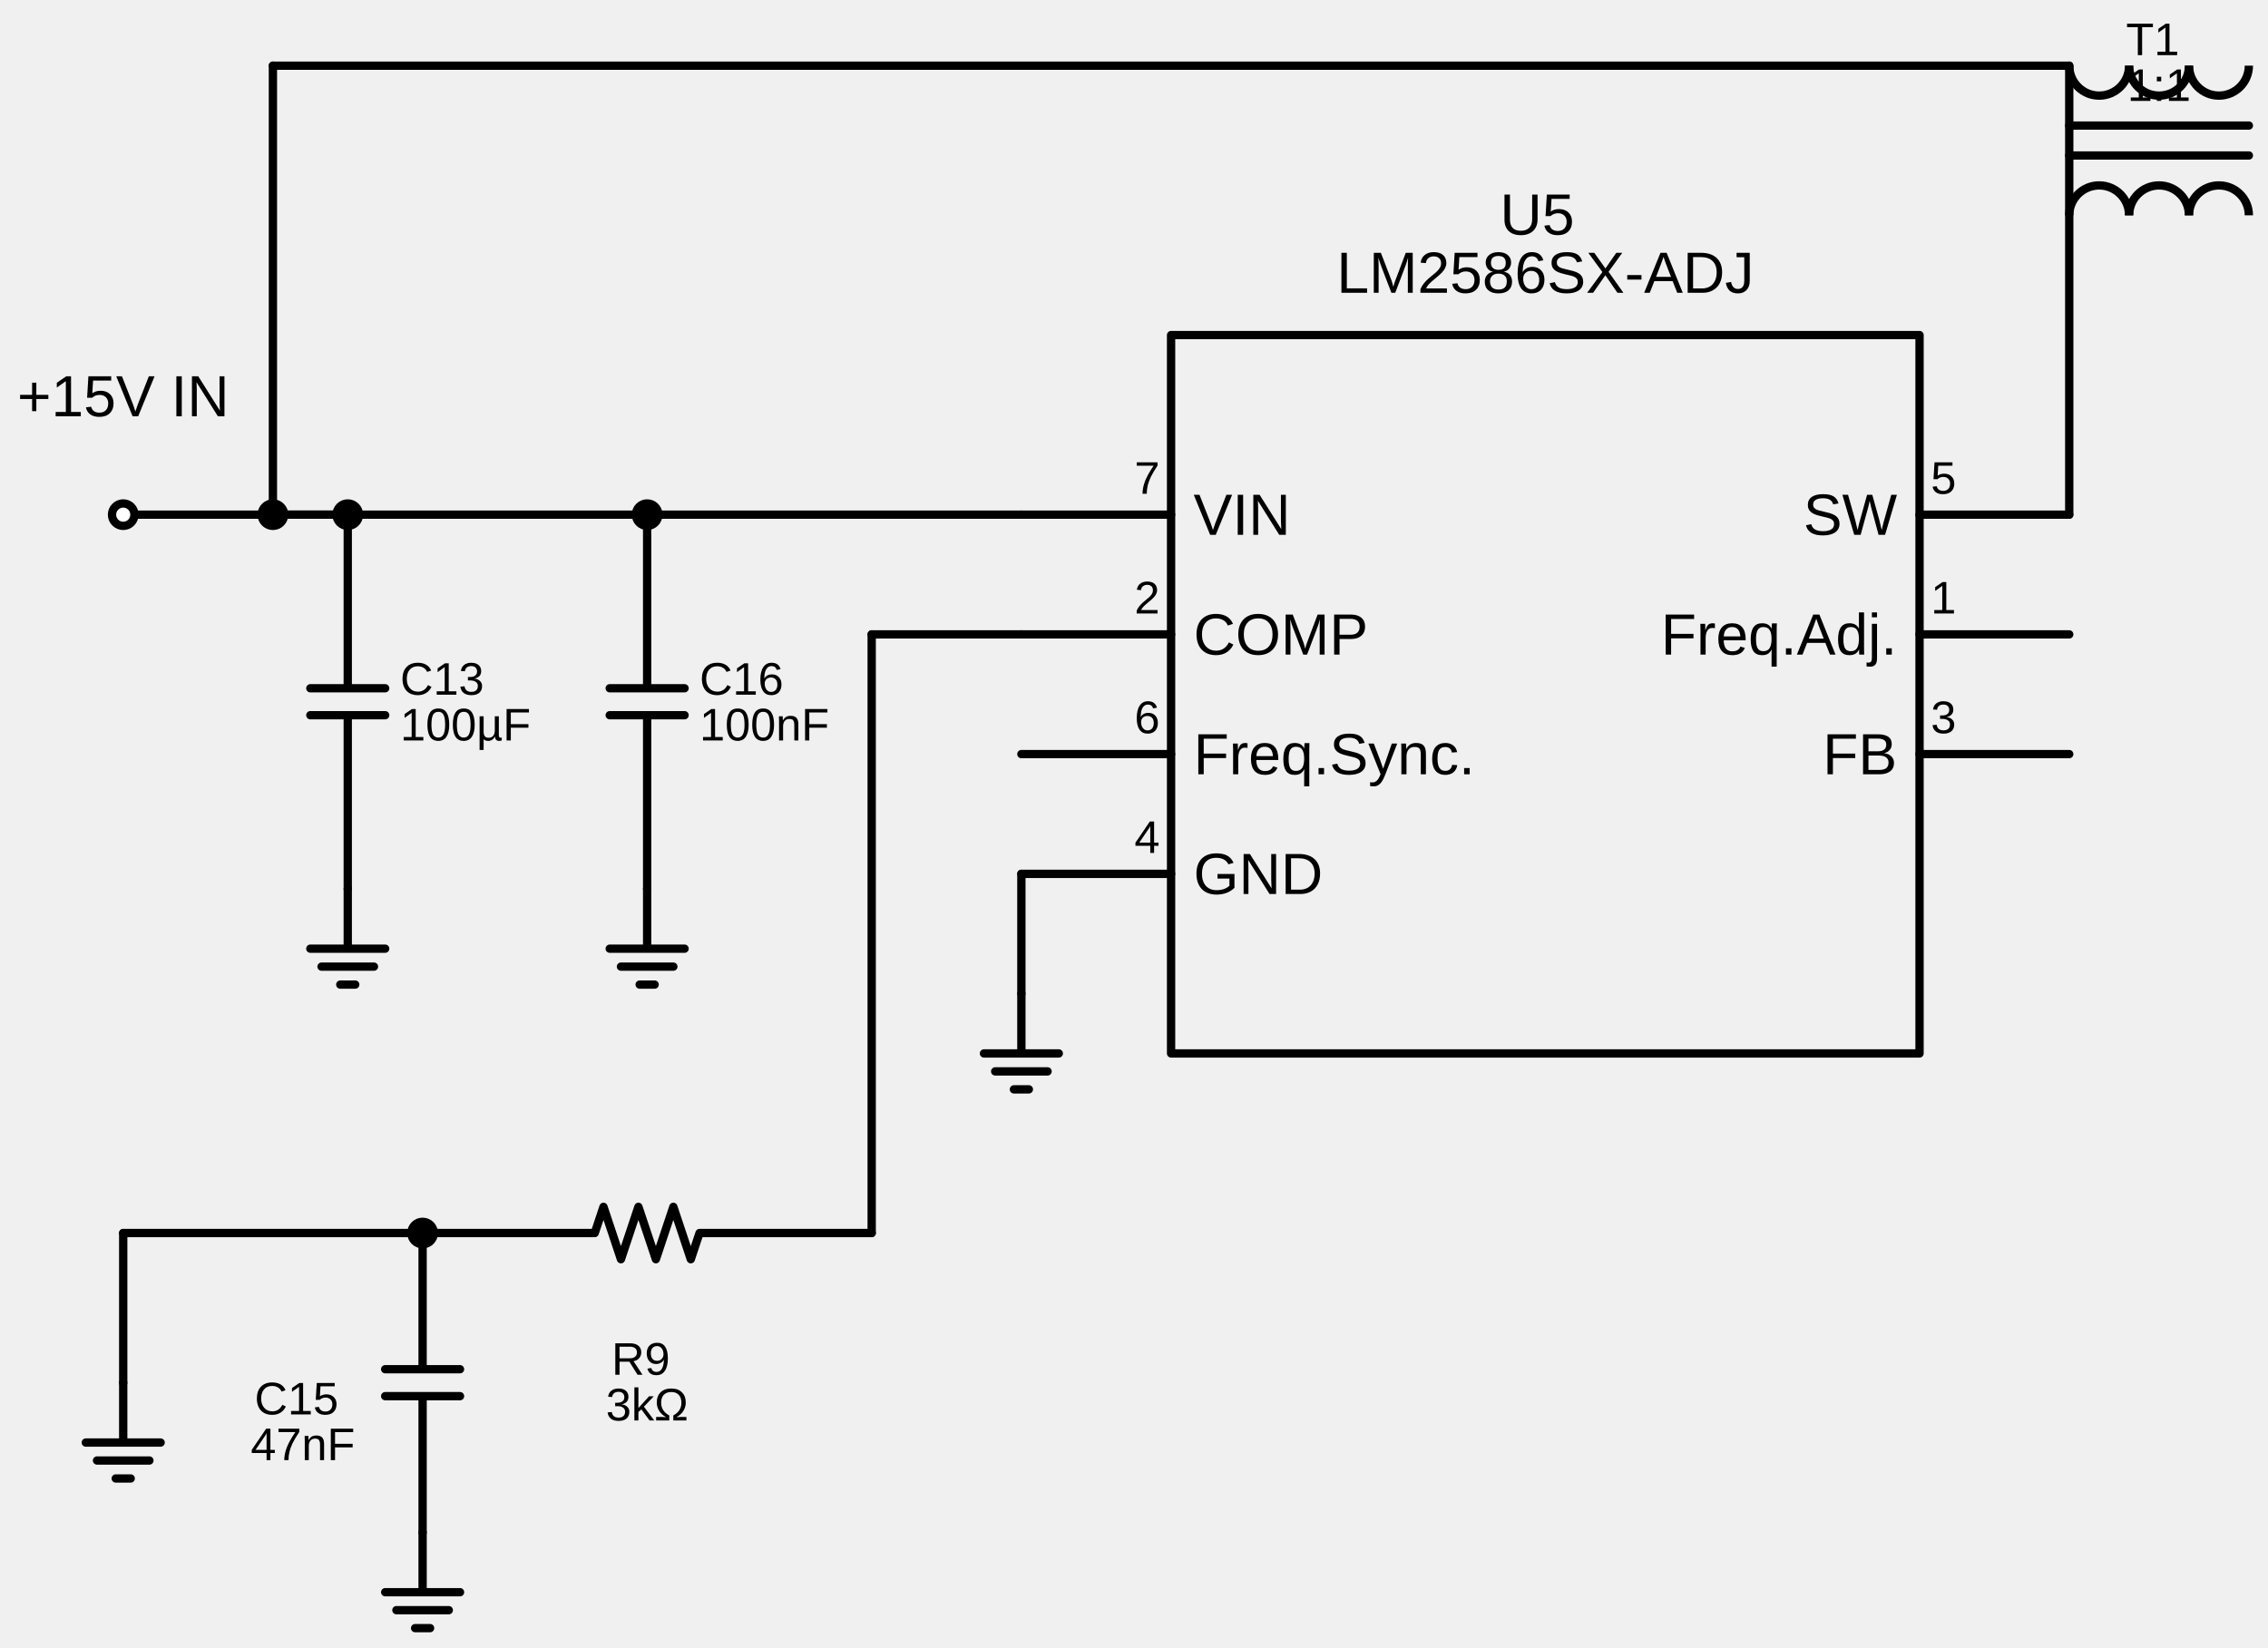
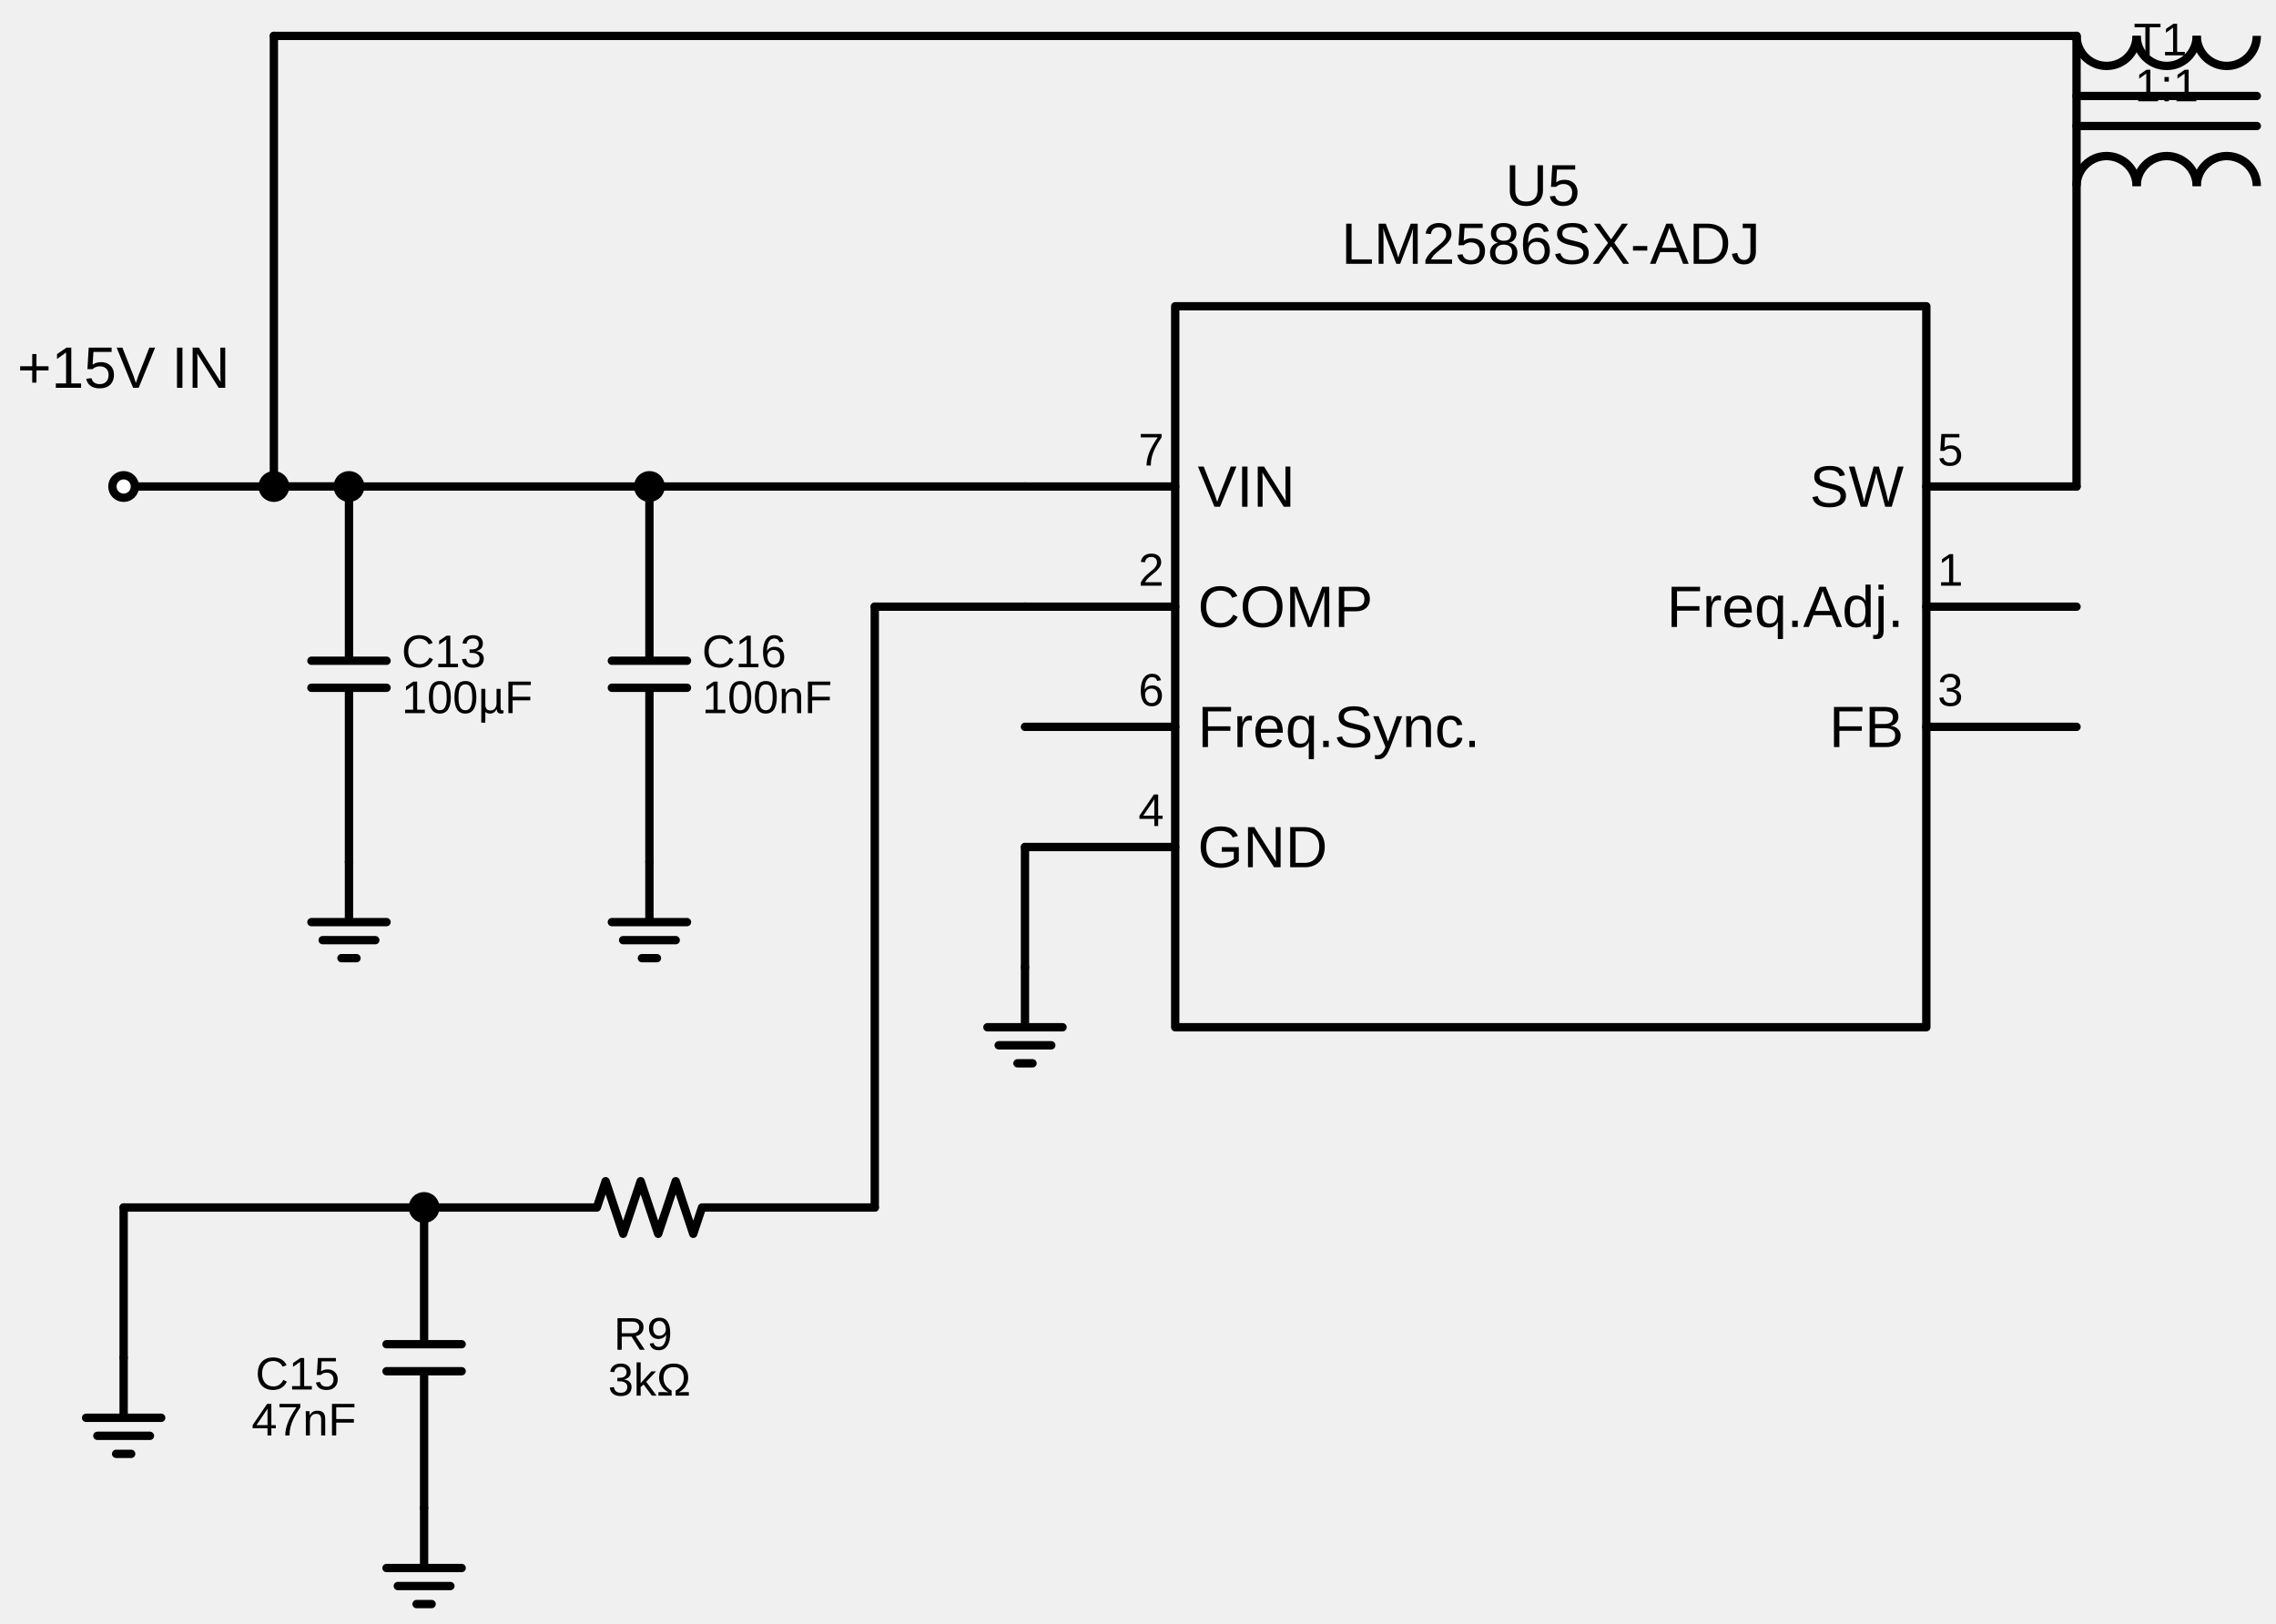
- <svg xmlns="http://www.w3.org/2000/svg" xml:lang="en" height="396.24pt" width="545.432pt" viewBox="-29.632 -123.8 545.432 396.24">
-   <path d="M 482.4 -108.0 a 7.2 7.2 -270 1 1 -14.4 0.0" style="stroke:black;fill:none;stroke-width:2.0;stroke-dasharray:-;" />
-   <path d="M 496.8 -108.0 a 7.2 7.2 -270 1 1 -14.4 0.0" style="stroke:black;fill:none;stroke-width:2.0;stroke-dasharray:-;" />
-   <path d="M 511.2 -108.0 a 7.2 7.2 -270 1 1 -14.4 0.0" style="stroke:black;fill:none;stroke-width:2.0;stroke-dasharray:-;" />
-   <path d="M 468.0 -72.0 a 7.2 7.2 -270 1 1 14.4 0.0" style="stroke:black;fill:none;stroke-width:2.0;stroke-dasharray:-;" />
-   <path d="M 482.4 -72.0 a 7.2 7.2 -270 1 1 14.4 0.0" style="stroke:black;fill:none;stroke-width:2.0;stroke-dasharray:-;" />
-   <path d="M 496.8 -72.0 a 7.2 7.2 -270 1 1 14.4 0.0" style="stroke:black;fill:none;stroke-width:2.0;stroke-dasharray:-;" />
+ <svg xmlns="http://www.w3.org/2000/svg" xml:lang="en" height="389.04pt" width="545.432pt" viewBox="-29.632 -116.6 545.432 389.04">
+   <path d="M 482.4 -108.0 a 7.2 7.2 90 1 1 -14.4 0.0" style="stroke:black;fill:none;stroke-width:2.0;stroke-dasharray:-;" />
+   <path d="M 496.8 -108.0 a 7.2 7.2 90 1 1 -14.4 0.0" style="stroke:black;fill:none;stroke-width:2.0;stroke-dasharray:-;" />
+   <path d="M 511.2 -108.0 a 7.2 7.2 90 1 1 -14.4 0.0" style="stroke:black;fill:none;stroke-width:2.0;stroke-dasharray:-;" />
+   <path d="M 468.0 -72.0 a 7.2 7.2 90 1 1 14.4 0.0" style="stroke:black;fill:none;stroke-width:2.0;stroke-dasharray:-;" />
+   <path d="M 482.4 -72.0 a 7.2 7.2 90 1 1 14.4 0.0" style="stroke:black;fill:none;stroke-width:2.0;stroke-dasharray:-;" />
+   <path d="M 496.8 -72.0 a 7.2 7.2 90 1 1 14.4 0.0" style="stroke:black;fill:none;stroke-width:2.0;stroke-dasharray:-;" />
  <path d="M 252.0,129.6 L 432.0,129.6 L 432.0,-43.2 L 252.0,-43.2 L 252.0,129.6" style="stroke:black;fill:none;stroke-width:2.0;stroke-dasharray:-;stroke-linecap:round;stroke-linejoin:round;" />
  <path d="M 252.0,-0.0 L 216.0,-0.0" style="stroke:black;fill:none;stroke-width:2.0;stroke-dasharray:-;stroke-linecap:round;stroke-linejoin:round;" />
  <path d="M 252.0,28.8 L 216.0,28.8" style="stroke:black;fill:none;stroke-width:2.0;stroke-dasharray:-;stroke-linecap:round;stroke-linejoin:round;" />
  <path d="M 252.0,57.6 L 216.0,57.6" style="stroke:black;fill:none;stroke-width:2.0;stroke-dasharray:-;stroke-linecap:round;stroke-linejoin:round;" />
  <path d="M 252.0,86.4 L 216.0,86.4" style="stroke:black;fill:none;stroke-width:2.0;stroke-dasharray:-;stroke-linecap:round;stroke-linejoin:round;" />
  <path d="M 432.0,-0.0 L 468.0,-0.0" style="stroke:black;fill:none;stroke-width:2.0;stroke-dasharray:-;stroke-linecap:round;stroke-linejoin:round;" />
  <path d="M 432.0,28.8 L 468.0,28.8" style="stroke:black;fill:none;stroke-width:2.0;stroke-dasharray:-;stroke-linecap:round;stroke-linejoin:round;" />
  <path d="M 432.0,57.6 L 468.0,57.6" style="stroke:black;fill:none;stroke-width:2.0;stroke-dasharray:-;stroke-linecap:round;stroke-linejoin:round;" />
  <path d="M 0.0,-0.0 L 18.0,-0.0 L 36.0,-0.0" style="stroke:black;fill:none;stroke-width:2.0;stroke-dasharray:-;stroke-linecap:round;stroke-linejoin:round;" />
  <path d="M 36.0,-0.0 L 45.0,-0.0 L 54.0,-0.0" style="stroke:black;fill:none;stroke-width:2.0;stroke-dasharray:-;stroke-linecap:round;stroke-linejoin:round;" />
  <path d="M 54.0,-0.0 L 54,41.76 M 63,41.76 L 45,41.76 M 63,48.24 L 45,48.24 M 54,48.24 L 54,90.0" style="stroke:black;fill:none;stroke-width:2.0;stroke-dasharray:-;stroke-linecap:round;stroke-linejoin:round;" />
  <path d="M 54,90.0 L 54,104.4 L 45,104.4 L 63,104.4 M 47.7,108.72 L 60.3,108.72 M 52.2,113.04 L 55.8,113.04" style="stroke:black;fill:none;stroke-width:2.0;stroke-dasharray:-;stroke-linecap:round;stroke-linejoin:round;" />
  <path d="M 36.0,-0.0 L 81.0,-0.0 L 126.0,-0.0" style="stroke:black;fill:none;stroke-width:2.0;stroke-dasharray:-;stroke-linecap:round;stroke-linejoin:round;" />
  <path d="M 126.0,-0.0 L 126.0,41.76 M 135.0,41.76 L 117.0,41.76 M 135,48.24 L 117.0,48.24 M 126,48.24 L 126,90.0" style="stroke:black;fill:none;stroke-width:2.0;stroke-dasharray:-;stroke-linecap:round;stroke-linejoin:round;" />
  <path d="M 126,90.0 L 126,104.4 L 117,104.4 L 135,104.4 M 119.7,108.72 L 132.3,108.72 M 124.2,113.04 L 127.8,113.04" style="stroke:black;fill:none;stroke-width:2.0;stroke-dasharray:-;stroke-linecap:round;stroke-linejoin:round;" />
  <path d="M 126.0,-0.0 L 171.0,-0.0 L 216.0,-0.0" style="stroke:black;fill:none;stroke-width:2.0;stroke-dasharray:-;stroke-linecap:round;stroke-linejoin:round;" />
  <path d="M 216.0,86.4 L 216.0,100.8 L 216.0,115.2" style="stroke:black;fill:none;stroke-width:2.0;stroke-dasharray:-;stroke-linecap:round;stroke-linejoin:round;" />
  <path d="M 216.0,115.2 L 216.0,129.6 L 207.0,129.6 L 225.0,129.6 M 209.7,133.92 L 222.3,133.92 M 214.2,138.24 L 217.8,138.24" style="stroke:black;fill:none;stroke-width:2.0;stroke-dasharray:-;stroke-linecap:round;stroke-linejoin:round;" />
  <path d="M 216.0,28.8 L 198.0,28.8 L 180.0,28.8" style="stroke:black;fill:none;stroke-width:2.0;stroke-dasharray:-;stroke-linecap:round;stroke-linejoin:round;" />
  <path d="M 180.0,28.8 L 180.0,100.8 L 180,172.8" style="stroke:black;fill:none;stroke-width:2.0;stroke-dasharray:-;stroke-linecap:round;stroke-linejoin:round;" />
  <path d="M 180,172.8 L 138.6,172.8 L 136.5,179.1 L 132.3,166.5 L 128.1,179.1 L 123.9,166.5 L 119.7,179.1 L 115.5,166.5 L 113.4,172.8 L 72,172.8" style="stroke:black;fill:none;stroke-width:2.0;stroke-dasharray:-;stroke-linecap:round;stroke-linejoin:round;" />
  <path d="M 72,172.8 L 72,205.56 M 81,205.56 L 63,205.56 M 81,212.04 L 63,212.04 M 72,212.04 L 72,244.8" style="stroke:black;fill:none;stroke-width:2.0;stroke-dasharray:-;stroke-linecap:round;stroke-linejoin:round;" />
  <path d="M 72,244.8 L 72,259.2 L 63,259.2 L 81,259.2 M 65.7,263.52 L 78.3,263.52 M 70.2,267.84 L 73.8,267.84" style="stroke:black;fill:none;stroke-width:2.0;stroke-dasharray:-;stroke-linecap:round;stroke-linejoin:round;" />
  <path d="M 72,172.8 L 36,172.8 L -1.5987211554602254e-14,172.8" style="stroke:black;fill:none;stroke-width:2.0;stroke-dasharray:-;stroke-linecap:round;stroke-linejoin:round;" />
  <path d="M -1.5987211554602254e-14,172.8 L -1.9293757912300106e-14,190.8 L -2.260030426999796e-14,208.8" style="stroke:black;fill:none;stroke-width:2.0;stroke-dasharray:-;stroke-linecap:round;stroke-linejoin:round;" />
  <path d="M -2.260030426999796e-14,208.8 L -2.260030426999796e-14,223.2 L -9,223.2 L 9,223.2 M -6.3,227.52 L 6.3,227.52 M -1.8,231.84 L 1.8,231.84" style="stroke:black;fill:none;stroke-width:2.0;stroke-dasharray:-;stroke-linecap:round;stroke-linejoin:round;" />
  <path d="M 36.0,-0.0 L 36.0,-54.0 L 36,-108.0" style="stroke:black;fill:none;stroke-width:2.0;stroke-dasharray:-;stroke-linecap:round;stroke-linejoin:round;" />
  <path d="M 36,-108.0 L 252.0,-108.0 L 468.0,-108.0" style="stroke:black;fill:none;stroke-width:2.0;stroke-dasharray:-;stroke-linecap:round;stroke-linejoin:round;" />
  <path d="M 511.2,-93.6 L 468.0,-93.6" style="stroke:black;fill:none;stroke-width:2.0;stroke-dasharray:-;stroke-linecap:round;stroke-linejoin:round;" />
  <path d="M 511.2,-86.4 L 468.0,-86.4" style="stroke:black;fill:none;stroke-width:2.0;stroke-dasharray:-;stroke-linecap:round;stroke-linejoin:round;" />
  <path d="M 468.0,-108.0 L 468.0,-54.0 L 468.0,-0.0" style="stroke:black;fill:none;stroke-width:2.0;stroke-dasharray:-;stroke-linecap:round;stroke-linejoin:round;" />
  <text x="249.3" y="-13.7" dominant-baseline="ideographic" fill="black" font-size="11" font-family="Arial" text-anchor="end">
    <tspan x="249.3" dy="11">7</tspan>
  </text>
  <text x="257.4" y="-14.0" dominant-baseline="central" fill="black" font-size="14" font-family="Arial" text-anchor="start">
    <tspan x="257.4" dy="14">VIN</tspan>
  </text>
  <text x="249.3" y="15.1" dominant-baseline="ideographic" fill="black" font-size="11" font-family="Arial" text-anchor="end">
    <tspan x="249.3" dy="11">2</tspan>
  </text>
  <text x="257.4" y="14.8" dominant-baseline="central" fill="black" font-size="14" font-family="Arial" text-anchor="start">
    <tspan x="257.4" dy="14">COMP</tspan>
  </text>
  <text x="249.3" y="43.9" dominant-baseline="ideographic" fill="black" font-size="11" font-family="Arial" text-anchor="end">
    <tspan x="249.3" dy="11">6</tspan>
  </text>
  <text x="257.4" y="43.6" dominant-baseline="central" fill="black" font-size="14" font-family="Arial" text-anchor="start">
    <tspan x="257.4" dy="14">Freq.Sync.</tspan>
  </text>
  <text x="249.3" y="72.7" dominant-baseline="ideographic" fill="black" font-size="11" font-family="Arial" text-anchor="end">
    <tspan x="249.3" dy="11">4</tspan>
  </text>
  <text x="257.4" y="72.4" dominant-baseline="central" fill="black" font-size="14" font-family="Arial" text-anchor="start">
    <tspan x="257.4" dy="14">GND</tspan>
  </text>
  <text x="434.7" y="-13.7" dominant-baseline="ideographic" fill="black" font-size="11" font-family="Arial" text-anchor="start">
    <tspan x="434.7" dy="11">5</tspan>
  </text>
  <text x="426.6" y="-14.0" dominant-baseline="central" fill="black" font-size="14" font-family="Arial" text-anchor="end">
    <tspan x="426.6" dy="14">SW</tspan>
  </text>
  <text x="434.7" y="15.1" dominant-baseline="ideographic" fill="black" font-size="11" font-family="Arial" text-anchor="start">
    <tspan x="434.7" dy="11">1</tspan>
  </text>
  <text x="426.6" y="14.8" dominant-baseline="central" fill="black" font-size="14" font-family="Arial" text-anchor="end">
    <tspan x="426.6" dy="14">Freq.Adj.</tspan>
  </text>
  <text x="434.7" y="43.9" dominant-baseline="ideographic" fill="black" font-size="11" font-family="Arial" text-anchor="start">
    <tspan x="434.7" dy="11">3</tspan>
  </text>
  <text x="426.6" y="43.6" dominant-baseline="central" fill="black" font-size="14" font-family="Arial" text-anchor="end">
    <tspan x="426.6" dy="14">FB</tspan>
  </text>
  <text x="342.0" y="-78.4" dominant-baseline="ideographic" fill="black" font-size="14" font-family="Arial" text-anchor="middle">
    <tspan x="342.0" dy="14">U5</tspan>
    <tspan x="342.0" dy="14">LM2586SX-ADJ</tspan>
  </text>
  <text x="66.6" y="28.5" dominant-baseline="central" fill="black" font-size="11" font-family="Arial" text-anchor="start">
    <tspan x="66.6" dy="11">C13</tspan>
    <tspan x="66.6" dy="11">100µF</tspan>
  </text>
  <text x="138.6" y="28.5" dominant-baseline="central" fill="black" font-size="11" font-family="Arial" text-anchor="start">
    <tspan x="138.6" dy="11">C16</tspan>
    <tspan x="138.6" dy="11">100nF</tspan>
  </text>
  <text x="126" y="188.26" dominant-baseline="hanging" fill="black" font-size="11" font-family="Arial" text-anchor="middle">
    <tspan x="126" dy="11">R9</tspan>
    <tspan x="126" dy="11">3kΩ</tspan>
  </text>
  <text x="43.2" y="197.8" dominant-baseline="hanging" fill="black" font-size="11" font-family="Arial" text-anchor="middle">
    <tspan x="43.2" dy="11">C15</tspan>
    <tspan x="43.2" dy="11">47nF</tspan>
  </text>
-   <text x="489.6" y="-119.2" dominant-baseline="ideographic" fill="black" font-size="11" font-family="Arial" text-anchor="middle">
+   <text x="489.6" y="-112.0" dominant-baseline="ideographic" fill="black" font-size="11" font-family="Arial" text-anchor="middle">
    <tspan x="489.6" dy="11">T1</tspan>
    <tspan x="489.6" dy="11">1:1</tspan>
  </text>
  <circle cx="0.0" cy="-0.0" r="2.7" style="stroke:black;fill:white;stroke-width:2.0;stroke-dasharray:-;" />
  <text x="0.0" y="-34.7" dominant-baseline="ideographic" fill="black" font-size="14" font-family="Arial" text-anchor="middle">
    <tspan x="0.0" dy="14">+15V IN</tspan>
  </text>
  <circle cx="36.0" cy="-0.0" r="2.7" style="stroke:black;fill:black;stroke-width:2.0;stroke-dasharray:-;" />
  <circle cx="54.0" cy="-0.0" r="2.7" style="stroke:black;fill:black;stroke-width:2.0;stroke-dasharray:-;" />
  <circle cx="126.0" cy="-0.0" r="2.7" style="stroke:black;fill:black;stroke-width:2.0;stroke-dasharray:-;" />
  <circle cx="72" cy="172.8" r="2.7" style="stroke:black;fill:black;stroke-width:2.0;stroke-dasharray:-;" />
</svg>
